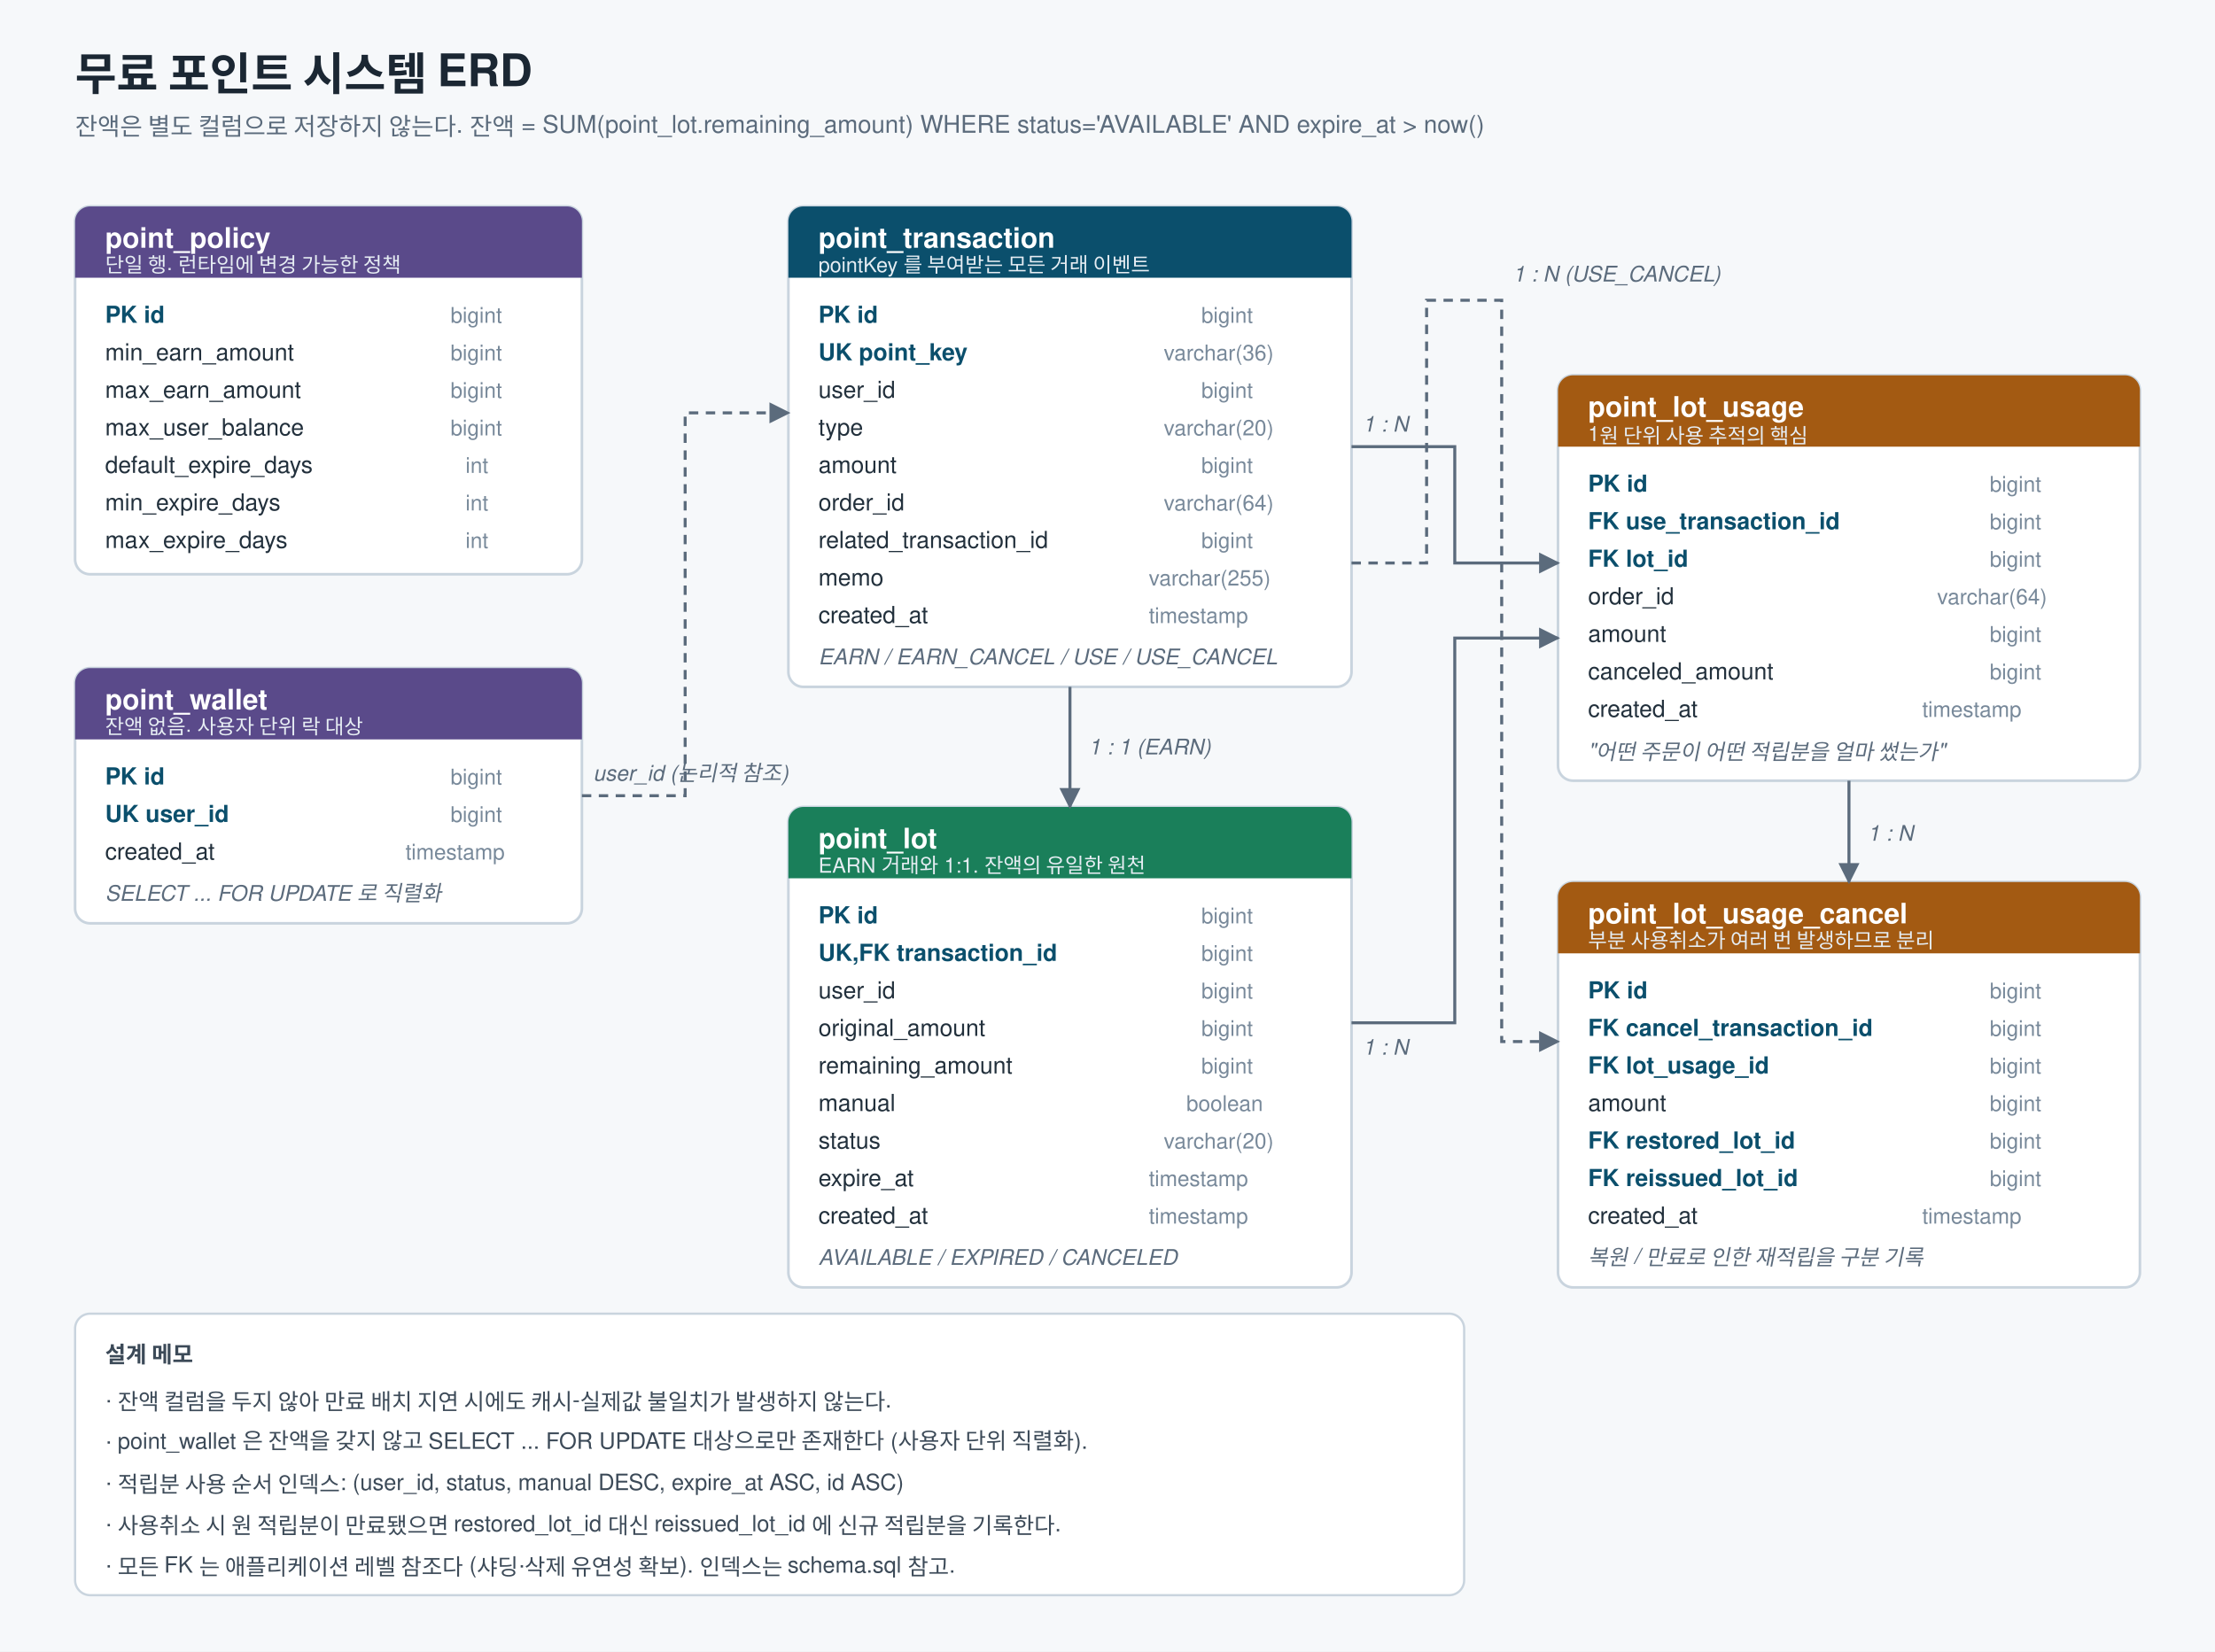
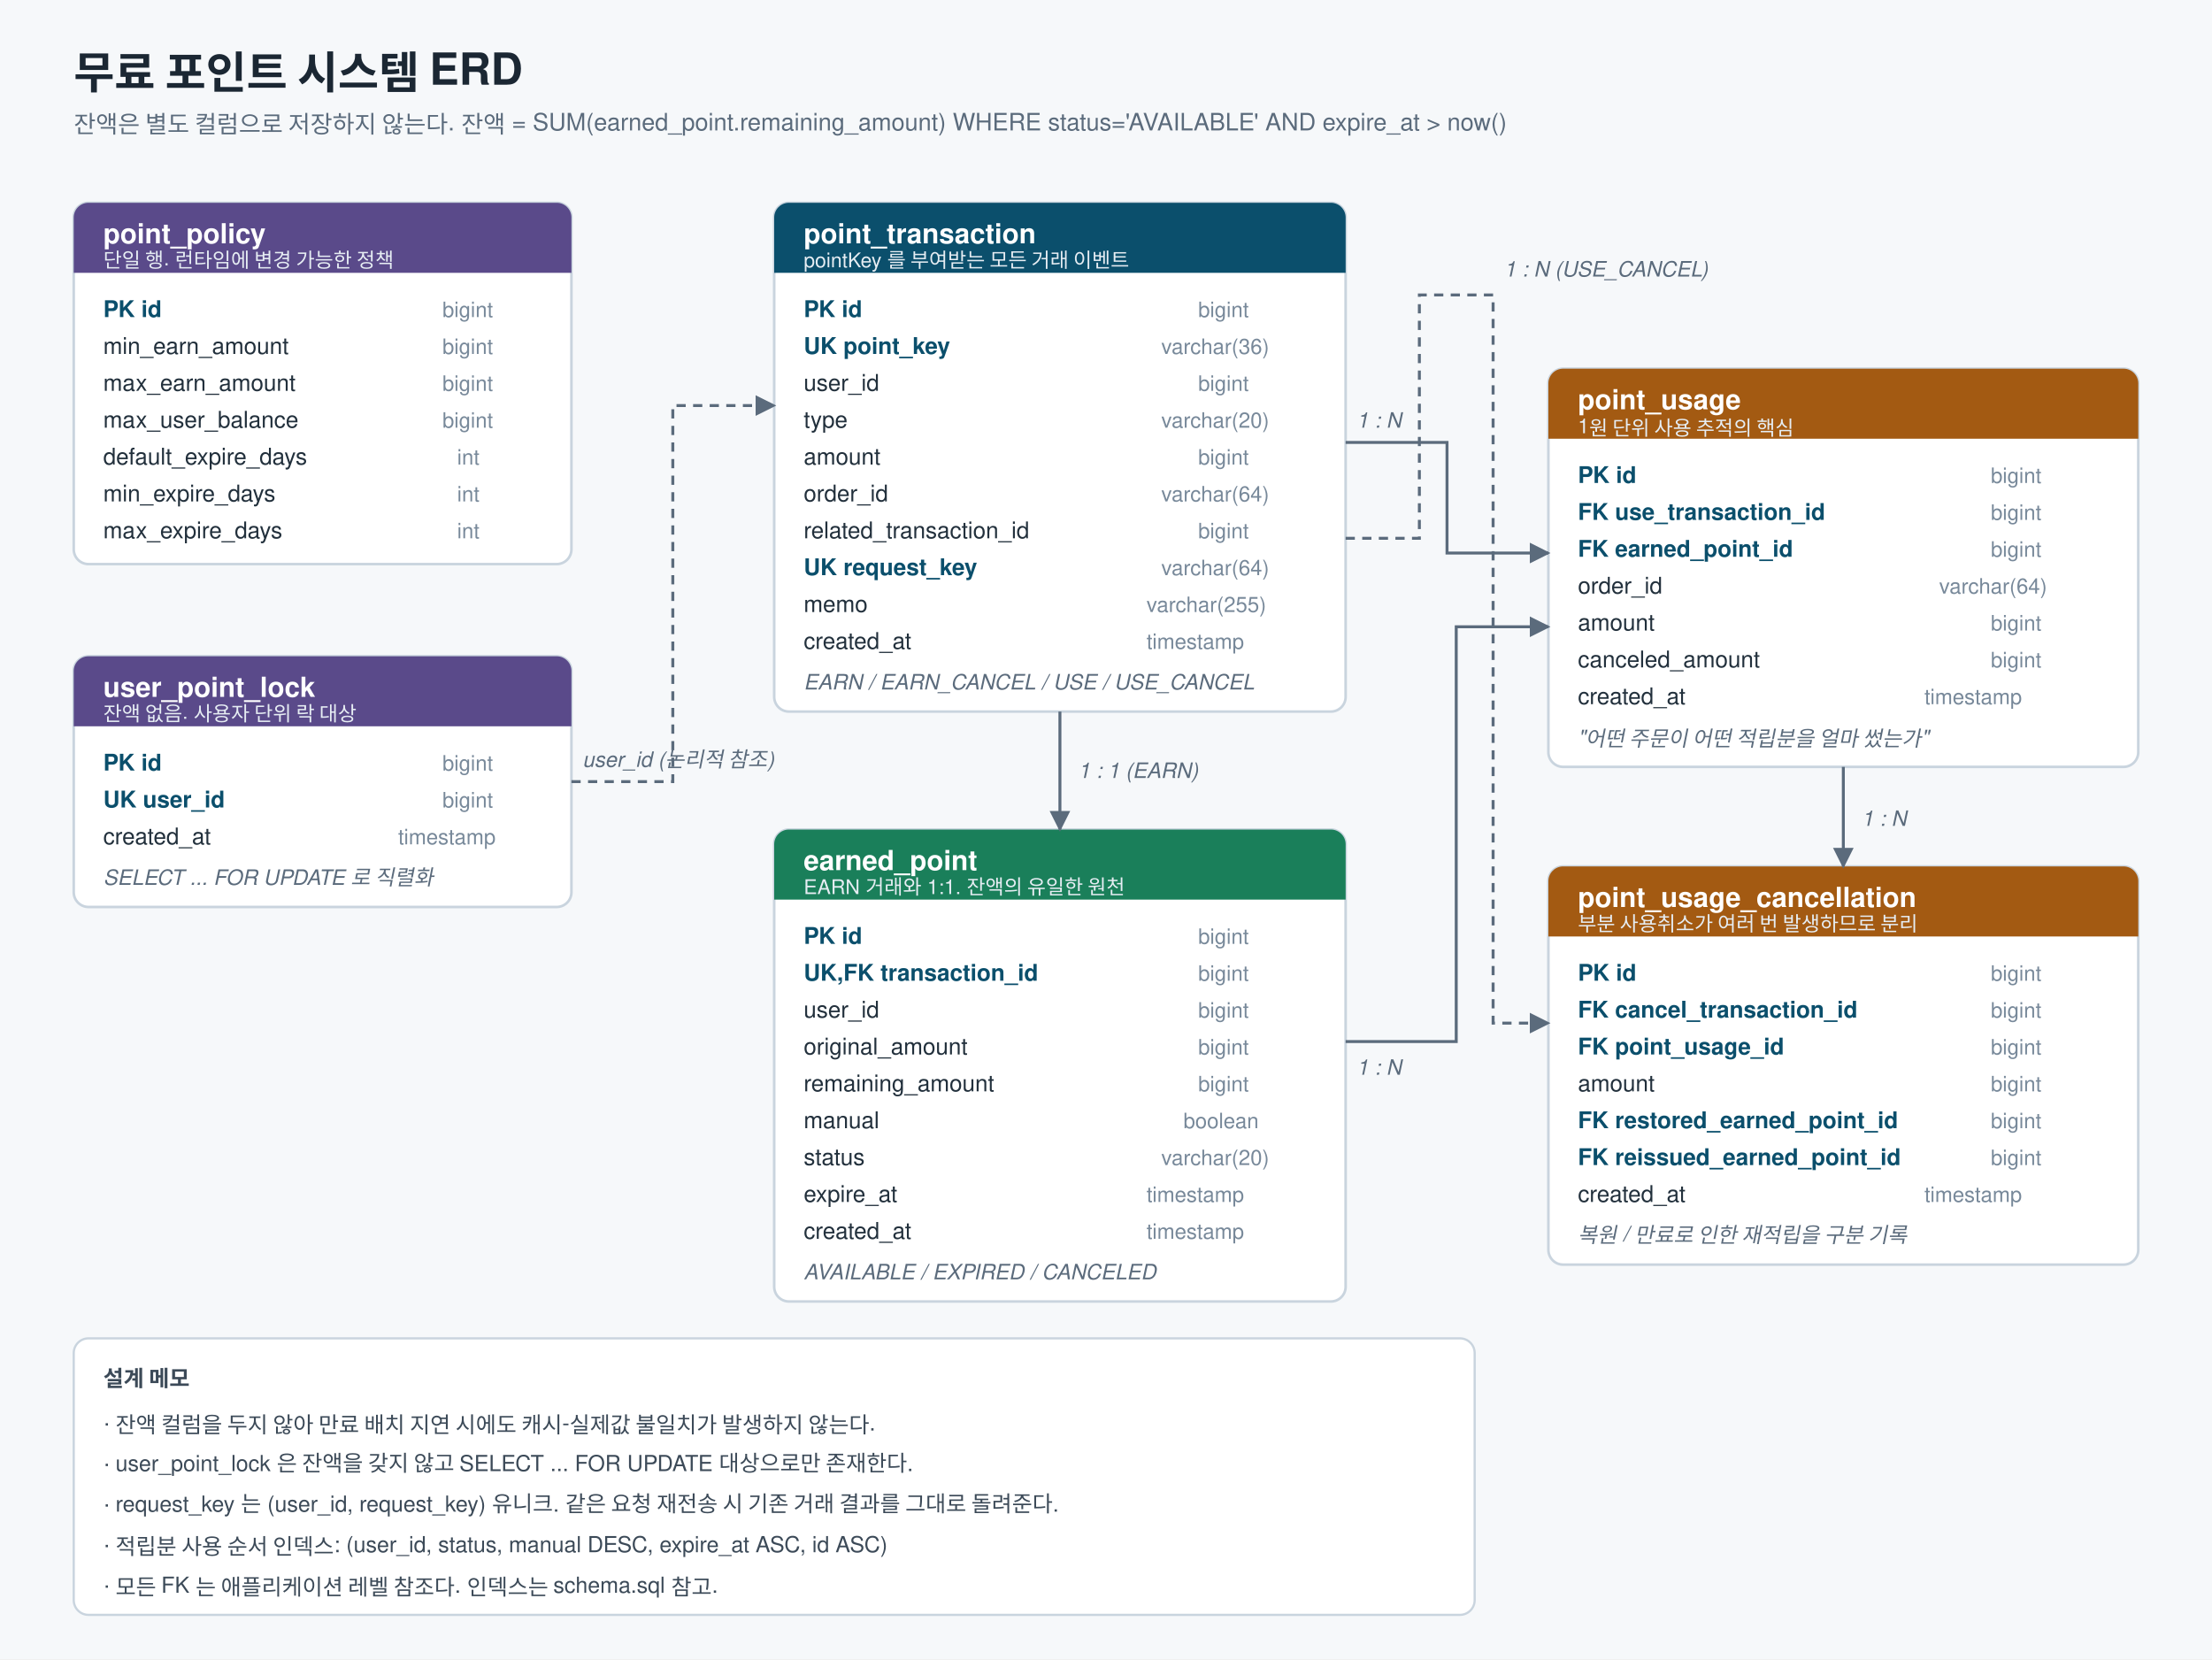
- <svg xmlns="http://www.w3.org/2000/svg" width="1180" height="880" viewBox="0 0 1180 880" font-family="-apple-system, BlinkMacSystemFont, 'Segoe UI', 'Noto Sans KR', Helvetica, Arial, sans-serif">
+ <svg xmlns="http://www.w3.org/2000/svg" width="1200" height="900" viewBox="0 0 1200 900" font-family="-apple-system, BlinkMacSystemFont, 'Segoe UI', 'Noto Sans KR', Helvetica, Arial, sans-serif">
  <defs>
    <marker id="arrow" viewBox="0 0 10 10" refX="9" refY="5" markerWidth="7" markerHeight="7" orient="auto-start-reverse">
      <path d="M 0 0 L 10 5 L 0 10 z" fill="#5b6b7c" />
    </marker>
    <style>
      .title { font-size: 24px; font-weight: 700; fill: #1b2733; }
      .subtitle { font-size: 13px; fill: #5b6b7c; }
      .tname { font-size: 15px; font-weight: 700; fill: #ffffff; }
      .tnote { font-size: 11px; fill: #e6edf3; }
      .col { font-size: 12.5px; fill: #22303c; }
      .colpk { font-size: 12.5px; font-weight: 700; fill: #0b4f6c; }
      .type { font-size: 11.5px; fill: #78899a; }
      .rel { font-size: 11.5px; fill: #5b6b7c; font-style: italic; }
      .legend { font-size: 12px; fill: #3c4a58; }
      .box { fill: #ffffff; stroke: #c9d4de; stroke-width: 1.4; }
      .hdr-core { fill: #0b4f6c; }
-       .hdr-lot { fill: #1a7f5a; }
+       .hdr-earn { fill: #1a7f5a; }
      .hdr-use { fill: #a35a12; }
      .hdr-cfg { fill: #5a4a8a; }
      .line { stroke: #5b6b7c; stroke-width: 1.6; fill: none; }
    </style>
  </defs>
-   <rect width="1180" height="880" fill="#f6f8fa" />
+   <rect width="1200" height="900" fill="#f6f8fa" />
  <text x="40" y="48" class="title">무료 포인트 시스템 ERD</text>
-   <text x="40" y="72" class="subtitle">잔액은 별도 컬럼으로 저장하지 않는다. 잔액 = SUM(point_lot.remaining_amount) WHERE status='AVAILABLE' AND expire_at &gt; now()</text>
+   <text x="40" y="72" class="subtitle">잔액은 별도 컬럼으로 저장하지 않는다. 잔액 = SUM(earned_point.remaining_amount) WHERE status='AVAILABLE' AND expire_at &gt; now()</text>
  <g>
    <rect x="40" y="110" width="270" height="196" rx="8" class="box" />
    <path d="M40 118 a8 8 0 0 1 8 -8 h254 a8 8 0 0 1 8 8 v30 h-270 z" class="hdr-cfg" />
    <text x="56" y="132" class="tname">point_policy</text>
    <text x="56" y="145" class="tnote">단일 행. 런타임에 변경 가능한 정책</text>
    <text x="56" y="172" class="colpk">PK  id</text>
    <text x="240" y="172" class="type">bigint</text>
    <text x="56" y="192" class="col">min_earn_amount</text>
    <text x="240" y="192" class="type">bigint</text>
    <text x="56" y="212" class="col">max_earn_amount</text>
    <text x="240" y="212" class="type">bigint</text>
    <text x="56" y="232" class="col">max_user_balance</text>
    <text x="240" y="232" class="type">bigint</text>
    <text x="56" y="252" class="col">default_expire_days</text>
    <text x="248" y="252" class="type">int</text>
    <text x="56" y="272" class="col">min_expire_days</text>
    <text x="248" y="272" class="type">int</text>
    <text x="56" y="292" class="col">max_expire_days</text>
    <text x="248" y="292" class="type">int</text>
  </g>
  <g>
    <rect x="40" y="356" width="270" height="136" rx="8" class="box" />
    <path d="M40 364 a8 8 0 0 1 8 -8 h254 a8 8 0 0 1 8 8 v30 h-270 z" class="hdr-cfg" />
-     <text x="56" y="378" class="tname">point_wallet</text>
+     <text x="56" y="378" class="tname">user_point_lock</text>
    <text x="56" y="391" class="tnote">잔액 없음. 사용자 단위 락 대상</text>
    <text x="56" y="418" class="colpk">PK  id</text>
    <text x="240" y="418" class="type">bigint</text>
    <text x="56" y="438" class="colpk">UK  user_id</text>
    <text x="240" y="438" class="type">bigint</text>
    <text x="56" y="458" class="col">created_at</text>
    <text x="216" y="458" class="type">timestamp</text>
    <text x="56" y="480" class="rel">SELECT ... FOR UPDATE 로 직렬화</text>
  </g>
  <g>
-     <rect x="420" y="110" width="300" height="256" rx="8" class="box" />
-     <path d="M420 118 a8 8 0 0 1 8 -8 h284 a8 8 0 0 1 8 8 v30 h-300 z" class="hdr-core" />
+     <rect x="420" y="110" width="310" height="276" rx="8" class="box" />
+     <path d="M420 118 a8 8 0 0 1 8 -8 h294 a8 8 0 0 1 8 8 v30 h-310 z" class="hdr-core" />
    <text x="436" y="132" class="tname">point_transaction</text>
    <text x="436" y="145" class="tnote">pointKey 를 부여받는 모든 거래 이벤트</text>
    <text x="436" y="172" class="colpk">PK  id</text>
-     <text x="640" y="172" class="type">bigint</text>
+     <text x="650" y="172" class="type">bigint</text>
    <text x="436" y="192" class="colpk">UK  point_key</text>
-     <text x="620" y="192" class="type">varchar(36)</text>
+     <text x="630" y="192" class="type">varchar(36)</text>
    <text x="436" y="212" class="col">user_id</text>
-     <text x="640" y="212" class="type">bigint</text>
+     <text x="650" y="212" class="type">bigint</text>
    <text x="436" y="232" class="col">type</text>
-     <text x="620" y="232" class="type">varchar(20)</text>
+     <text x="630" y="232" class="type">varchar(20)</text>
    <text x="436" y="252" class="col">amount</text>
-     <text x="640" y="252" class="type">bigint</text>
+     <text x="650" y="252" class="type">bigint</text>
    <text x="436" y="272" class="col">order_id</text>
-     <text x="620" y="272" class="type">varchar(64)</text>
+     <text x="630" y="272" class="type">varchar(64)</text>
    <text x="436" y="292" class="col">related_transaction_id</text>
-     <text x="640" y="292" class="type">bigint</text>
-     <text x="436" y="312" class="col">memo</text>
-     <text x="612" y="312" class="type">varchar(255)</text>
-     <text x="436" y="332" class="col">created_at</text>
-     <text x="612" y="332" class="type">timestamp</text>
-     <text x="436" y="354" class="rel">EARN / EARN_CANCEL / USE / USE_CANCEL</text>
+     <text x="650" y="292" class="type">bigint</text>
+     <text x="436" y="312" class="colpk">UK  request_key</text>
+     <text x="630" y="312" class="type">varchar(64)</text>
+     <text x="436" y="332" class="col">memo</text>
+     <text x="622" y="332" class="type">varchar(255)</text>
+     <text x="436" y="352" class="col">created_at</text>
+     <text x="622" y="352" class="type">timestamp</text>
+     <text x="436" y="374" class="rel">EARN / EARN_CANCEL / USE / USE_CANCEL</text>
  </g>
  <g>
-     <rect x="420" y="430" width="300" height="256" rx="8" class="box" />
-     <path d="M420 438 a8 8 0 0 1 8 -8 h284 a8 8 0 0 1 8 8 v30 h-300 z" class="hdr-lot" />
-     <text x="436" y="452" class="tname">point_lot</text>
-     <text x="436" y="465" class="tnote">EARN 거래와 1:1. 잔액의 유일한 원천</text>
-     <text x="436" y="492" class="colpk">PK  id</text>
-     <text x="640" y="492" class="type">bigint</text>
-     <text x="436" y="512" class="colpk">UK,FK  transaction_id</text>
-     <text x="640" y="512" class="type">bigint</text>
-     <text x="436" y="532" class="col">user_id</text>
-     <text x="640" y="532" class="type">bigint</text>
-     <text x="436" y="552" class="col">original_amount</text>
-     <text x="640" y="552" class="type">bigint</text>
-     <text x="436" y="572" class="col">remaining_amount</text>
-     <text x="640" y="572" class="type">bigint</text>
-     <text x="436" y="592" class="col">manual</text>
-     <text x="632" y="592" class="type">boolean</text>
-     <text x="436" y="612" class="col">status</text>
-     <text x="620" y="612" class="type">varchar(20)</text>
-     <text x="436" y="632" class="col">expire_at</text>
-     <text x="612" y="632" class="type">timestamp</text>
-     <text x="436" y="652" class="col">created_at</text>
-     <text x="612" y="652" class="type">timestamp</text>
-     <text x="436" y="674" class="rel">AVAILABLE / EXPIRED / CANCELED</text>
+     <rect x="420" y="450" width="310" height="256" rx="8" class="box" />
+     <path d="M420 458 a8 8 0 0 1 8 -8 h294 a8 8 0 0 1 8 8 v30 h-310 z" class="hdr-earn" />
+     <text x="436" y="472" class="tname">earned_point</text>
+     <text x="436" y="485" class="tnote">EARN 거래와 1:1. 잔액의 유일한 원천</text>
+     <text x="436" y="512" class="colpk">PK  id</text>
+     <text x="650" y="512" class="type">bigint</text>
+     <text x="436" y="532" class="colpk">UK,FK  transaction_id</text>
+     <text x="650" y="532" class="type">bigint</text>
+     <text x="436" y="552" class="col">user_id</text>
+     <text x="650" y="552" class="type">bigint</text>
+     <text x="436" y="572" class="col">original_amount</text>
+     <text x="650" y="572" class="type">bigint</text>
+     <text x="436" y="592" class="col">remaining_amount</text>
+     <text x="650" y="592" class="type">bigint</text>
+     <text x="436" y="612" class="col">manual</text>
+     <text x="642" y="612" class="type">boolean</text>
+     <text x="436" y="632" class="col">status</text>
+     <text x="630" y="632" class="type">varchar(20)</text>
+     <text x="436" y="652" class="col">expire_at</text>
+     <text x="622" y="652" class="type">timestamp</text>
+     <text x="436" y="672" class="col">created_at</text>
+     <text x="622" y="672" class="type">timestamp</text>
+     <text x="436" y="694" class="rel">AVAILABLE / EXPIRED / CANCELED</text>
  </g>
  <g>
-     <rect x="830" y="200" width="310" height="216" rx="8" class="box" />
-     <path d="M830 208 a8 8 0 0 1 8 -8 h294 a8 8 0 0 1 8 8 v30 h-310 z" class="hdr-use" />
-     <text x="846" y="222" class="tname">point_lot_usage</text>
-     <text x="846" y="235" class="tnote">1원 단위 사용 추적의 핵심</text>
-     <text x="846" y="262" class="colpk">PK  id</text>
-     <text x="1060" y="262" class="type">bigint</text>
-     <text x="846" y="282" class="colpk">FK  use_transaction_id</text>
-     <text x="1060" y="282" class="type">bigint</text>
-     <text x="846" y="302" class="colpk">FK  lot_id</text>
-     <text x="1060" y="302" class="type">bigint</text>
-     <text x="846" y="322" class="col">order_id</text>
-     <text x="1032" y="322" class="type">varchar(64)</text>
-     <text x="846" y="342" class="col">amount</text>
-     <text x="1060" y="342" class="type">bigint</text>
-     <text x="846" y="362" class="col">canceled_amount</text>
-     <text x="1060" y="362" class="type">bigint</text>
-     <text x="846" y="382" class="col">created_at</text>
-     <text x="1024" y="382" class="type">timestamp</text>
-     <text x="846" y="404" class="rel">"어떤 주문이 어떤 적립분을 얼마 썼는가"</text>
+     <rect x="840" y="200" width="320" height="216" rx="8" class="box" />
+     <path d="M840 208 a8 8 0 0 1 8 -8 h304 a8 8 0 0 1 8 8 v30 h-320 z" class="hdr-use" />
+     <text x="856" y="222" class="tname">point_usage</text>
+     <text x="856" y="235" class="tnote">1원 단위 사용 추적의 핵심</text>
+     <text x="856" y="262" class="colpk">PK  id</text>
+     <text x="1080" y="262" class="type">bigint</text>
+     <text x="856" y="282" class="colpk">FK  use_transaction_id</text>
+     <text x="1080" y="282" class="type">bigint</text>
+     <text x="856" y="302" class="colpk">FK  earned_point_id</text>
+     <text x="1080" y="302" class="type">bigint</text>
+     <text x="856" y="322" class="col">order_id</text>
+     <text x="1052" y="322" class="type">varchar(64)</text>
+     <text x="856" y="342" class="col">amount</text>
+     <text x="1080" y="342" class="type">bigint</text>
+     <text x="856" y="362" class="col">canceled_amount</text>
+     <text x="1080" y="362" class="type">bigint</text>
+     <text x="856" y="382" class="col">created_at</text>
+     <text x="1044" y="382" class="type">timestamp</text>
+     <text x="856" y="404" class="rel">"어떤 주문이 어떤 적립분을 얼마 썼는가"</text>
  </g>
  <g>
-     <rect x="830" y="470" width="310" height="216" rx="8" class="box" />
-     <path d="M830 478 a8 8 0 0 1 8 -8 h294 a8 8 0 0 1 8 8 v30 h-310 z" class="hdr-use" />
-     <text x="846" y="492" class="tname">point_lot_usage_cancel</text>
-     <text x="846" y="505" class="tnote">부분 사용취소가 여러 번 발생하므로 분리</text>
-     <text x="846" y="532" class="colpk">PK  id</text>
-     <text x="1060" y="532" class="type">bigint</text>
-     <text x="846" y="552" class="colpk">FK  cancel_transaction_id</text>
-     <text x="1060" y="552" class="type">bigint</text>
-     <text x="846" y="572" class="colpk">FK  lot_usage_id</text>
-     <text x="1060" y="572" class="type">bigint</text>
-     <text x="846" y="592" class="col">amount</text>
-     <text x="1060" y="592" class="type">bigint</text>
-     <text x="846" y="612" class="colpk">FK  restored_lot_id</text>
-     <text x="1060" y="612" class="type">bigint</text>
-     <text x="846" y="632" class="colpk">FK  reissued_lot_id</text>
-     <text x="1060" y="632" class="type">bigint</text>
-     <text x="846" y="652" class="col">created_at</text>
-     <text x="1024" y="652" class="type">timestamp</text>
-     <text x="846" y="674" class="rel">복원 / 만료로 인한 재적립을 구분 기록</text>
+     <rect x="840" y="470" width="320" height="216" rx="8" class="box" />
+     <path d="M840 478 a8 8 0 0 1 8 -8 h304 a8 8 0 0 1 8 8 v30 h-320 z" class="hdr-use" />
+     <text x="856" y="492" class="tname">point_usage_cancellation</text>
+     <text x="856" y="505" class="tnote">부분 사용취소가 여러 번 발생하므로 분리</text>
+     <text x="856" y="532" class="colpk">PK  id</text>
+     <text x="1080" y="532" class="type">bigint</text>
+     <text x="856" y="552" class="colpk">FK  cancel_transaction_id</text>
+     <text x="1080" y="552" class="type">bigint</text>
+     <text x="856" y="572" class="colpk">FK  point_usage_id</text>
+     <text x="1080" y="572" class="type">bigint</text>
+     <text x="856" y="592" class="col">amount</text>
+     <text x="1080" y="592" class="type">bigint</text>
+     <text x="856" y="612" class="colpk">FK  restored_earned_point_id</text>
+     <text x="1080" y="612" class="type">bigint</text>
+     <text x="856" y="632" class="colpk">FK  reissued_earned_point_id</text>
+     <text x="1080" y="632" class="type">bigint</text>
+     <text x="856" y="652" class="col">created_at</text>
+     <text x="1044" y="652" class="type">timestamp</text>
+     <text x="856" y="674" class="rel">복원 / 만료로 인한 재적립을 구분 기록</text>
  </g>
-   <path d="M570 366 L570 430" class="line" marker-end="url(#arrow)" />
-   <text x="580" y="402" class="rel">1 : 1 (EARN)</text>
-   <path d="M720 238 L775 238 L775 300 L830 300" class="line" marker-end="url(#arrow)" />
-   <text x="726" y="230" class="rel">1 : N</text>
-   <path d="M720 545 L775 545 L775 340 L830 340" class="line" marker-end="url(#arrow)" />
-   <text x="726" y="562" class="rel">1 : N</text>
-   <path d="M985 416 L985 470" class="line" marker-end="url(#arrow)" />
-   <text x="995" y="448" class="rel">1 : N</text>
-   <path d="M720 300 L760 300 L760 160 L800 160 L800 555 L830 555" class="line" stroke-dasharray="5 4" marker-end="url(#arrow)" />
-   <text x="806" y="150" class="rel">1 : N (USE_CANCEL)</text>
+   <path d="M575 386 L575 450" class="line" marker-end="url(#arrow)" />
+   <text x="585" y="422" class="rel">1 : 1 (EARN)</text>
+   <path d="M730 240 L785 240 L785 300 L840 300" class="line" marker-end="url(#arrow)" />
+   <text x="736" y="232" class="rel">1 : N</text>
+   <path d="M730 565 L790 565 L790 340 L840 340" class="line" marker-end="url(#arrow)" />
+   <text x="736" y="583" class="rel">1 : N</text>
+   <path d="M1000 416 L1000 470" class="line" marker-end="url(#arrow)" />
+   <text x="1010" y="448" class="rel">1 : N</text>
+   <path d="M730 292 L770 292 L770 160 L810 160 L810 555 L840 555" class="line" stroke-dasharray="5 4" marker-end="url(#arrow)" />
+   <text x="816" y="150" class="rel">1 : N (USE_CANCEL)</text>
  <path d="M310 424 L365 424 L365 220 L420 220" class="line" stroke-dasharray="5 4" marker-end="url(#arrow)" />
  <text x="316" y="416" class="rel">user_id (논리적 참조)</text>
-   <g transform="translate(40, 700)">
-     <rect x="0" y="0" width="740" height="150" rx="8" fill="#ffffff" stroke="#c9d4de" stroke-width="1.2" />
+   <g transform="translate(40, 726)">
+     <rect x="0" y="0" width="760" height="150" rx="8" fill="#ffffff" stroke="#c9d4de" stroke-width="1.2" />
    <text x="16" y="26" class="legend" font-weight="700">설계 메모</text>
    <text x="16" y="50" class="legend">· 잔액 컬럼을 두지 않아 만료 배치 지연 시에도 캐시-실제값 불일치가 발생하지 않는다.</text>
-     <text x="16" y="72" class="legend">· point_wallet 은 잔액을 갖지 않고 SELECT ... FOR UPDATE 대상으로만 존재한다 (사용자 단위 직렬화).</text>
-     <text x="16" y="94" class="legend">· 적립분 사용 순서 인덱스: (user_id, status, manual DESC, expire_at ASC, id ASC)</text>
-     <text x="16" y="116" class="legend">· 사용취소 시 원 적립분이 만료됐으면 restored_lot_id 대신 reissued_lot_id 에 신규 적립분을 기록한다.</text>
-     <text x="16" y="138" class="legend">· 모든 FK 는 애플리케이션 레벨 참조다 (샤딩·삭제 유연성 확보). 인덱스는 schema.sql 참고.</text>
+     <text x="16" y="72" class="legend">· user_point_lock 은 잔액을 갖지 않고 SELECT ... FOR UPDATE 대상으로만 존재한다.</text>
+     <text x="16" y="94" class="legend">· request_key 는 (user_id, request_key) 유니크. 같은 요청 재전송 시 기존 거래 결과를 그대로 돌려준다.</text>
+     <text x="16" y="116" class="legend">· 적립분 사용 순서 인덱스: (user_id, status, manual DESC, expire_at ASC, id ASC)</text>
+     <text x="16" y="138" class="legend">· 모든 FK 는 애플리케이션 레벨 참조다. 인덱스는 schema.sql 참고.</text>
  </g>
</svg>
